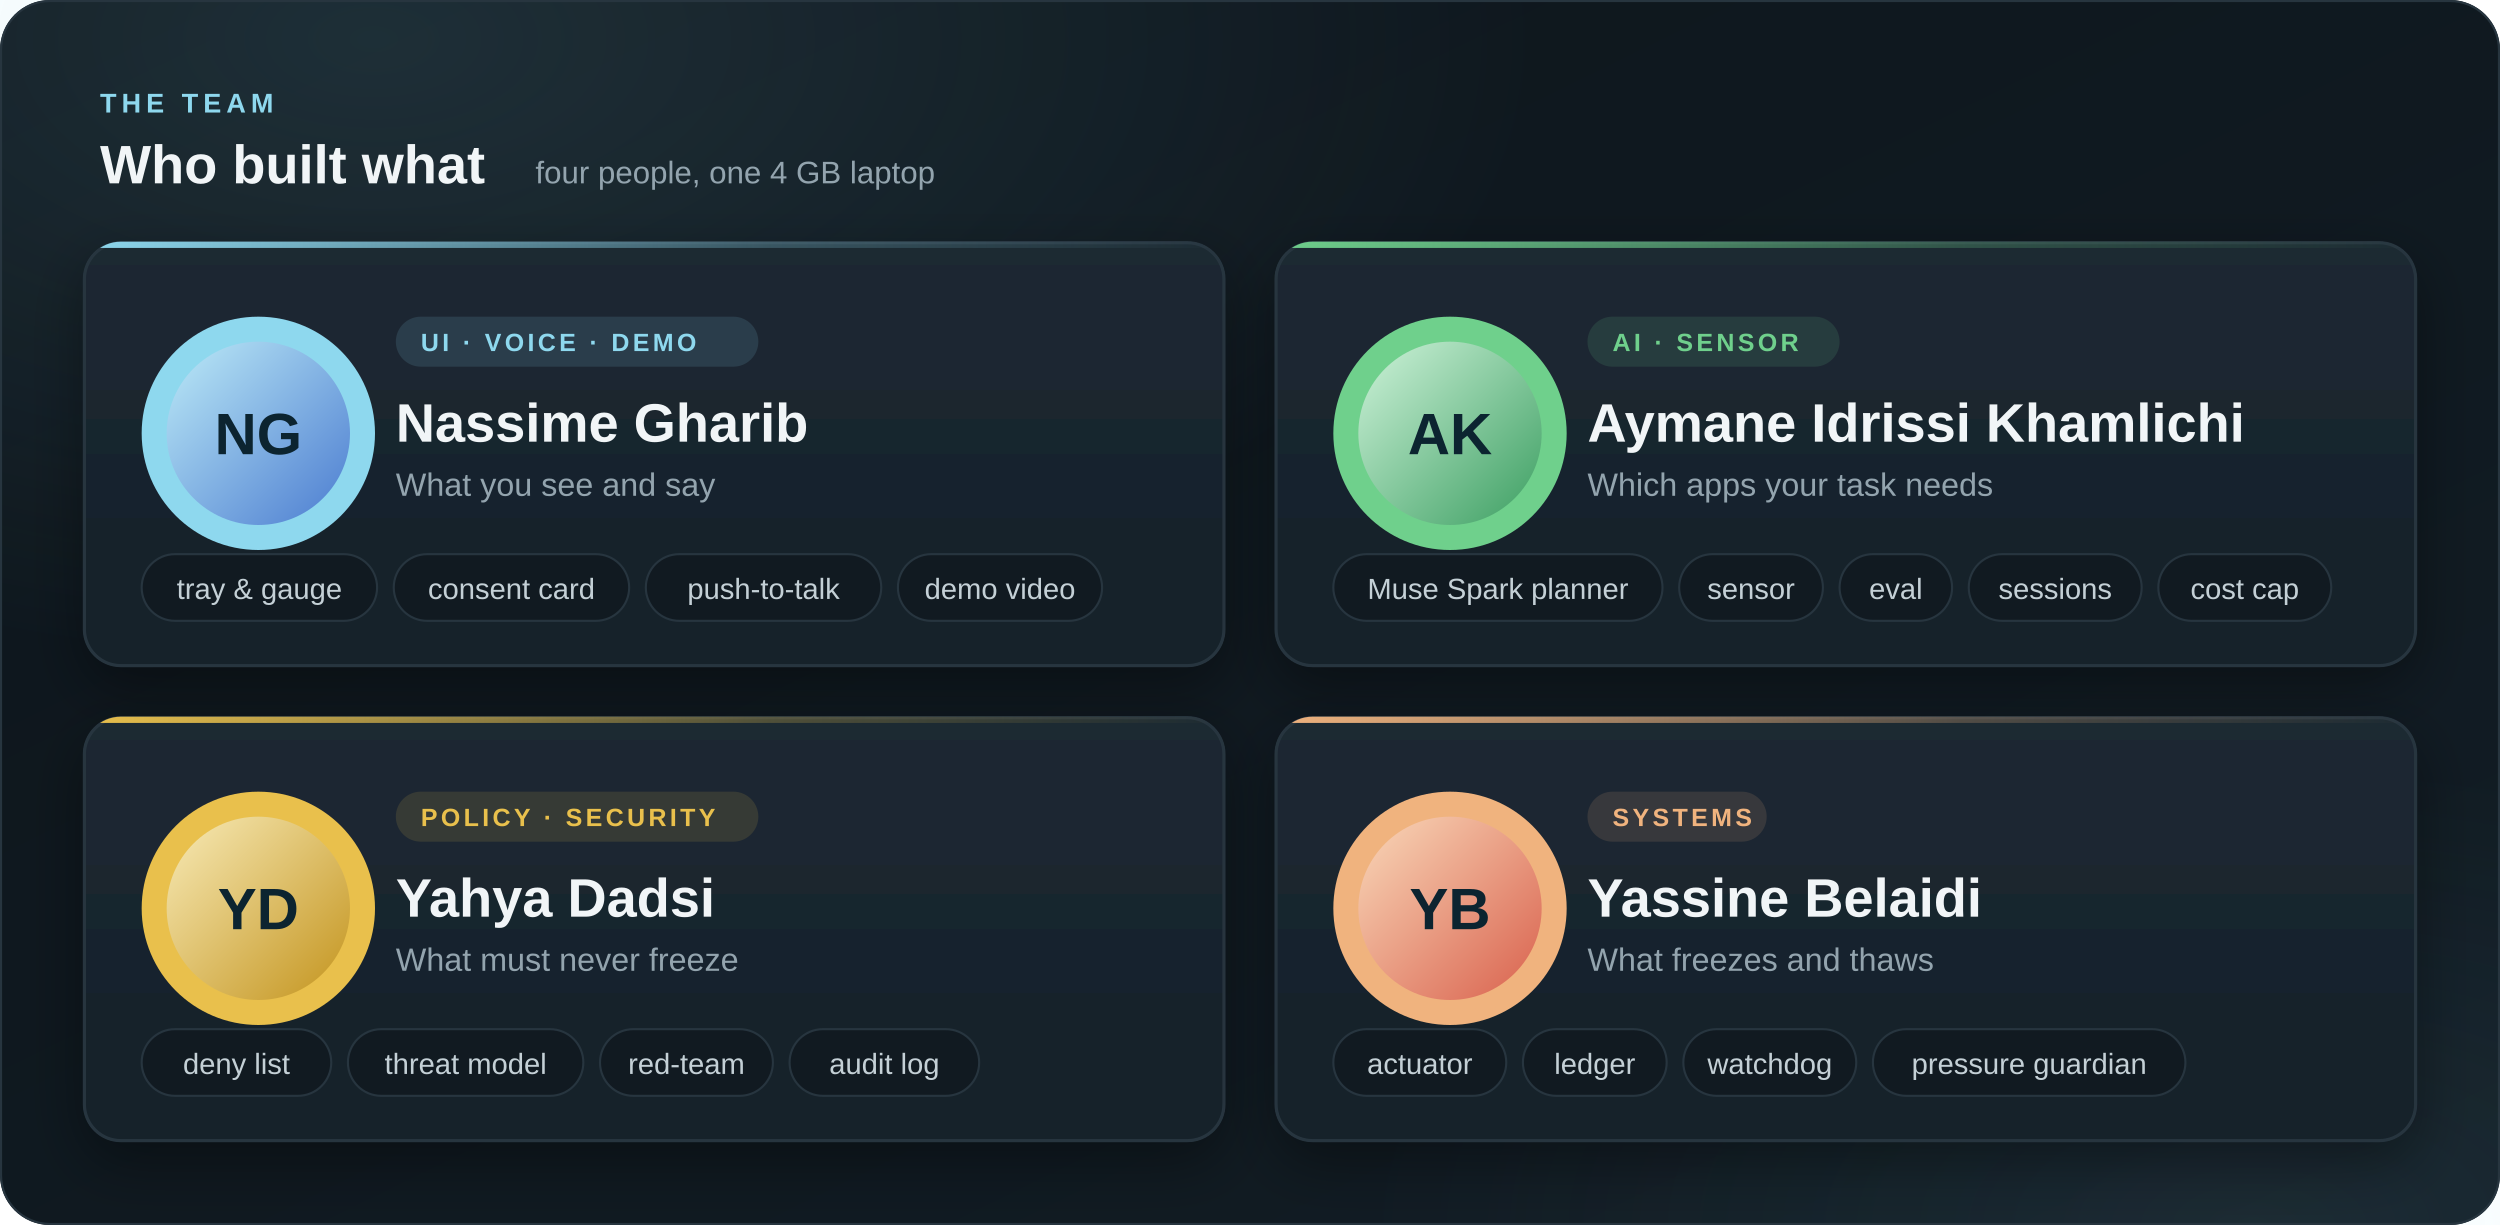
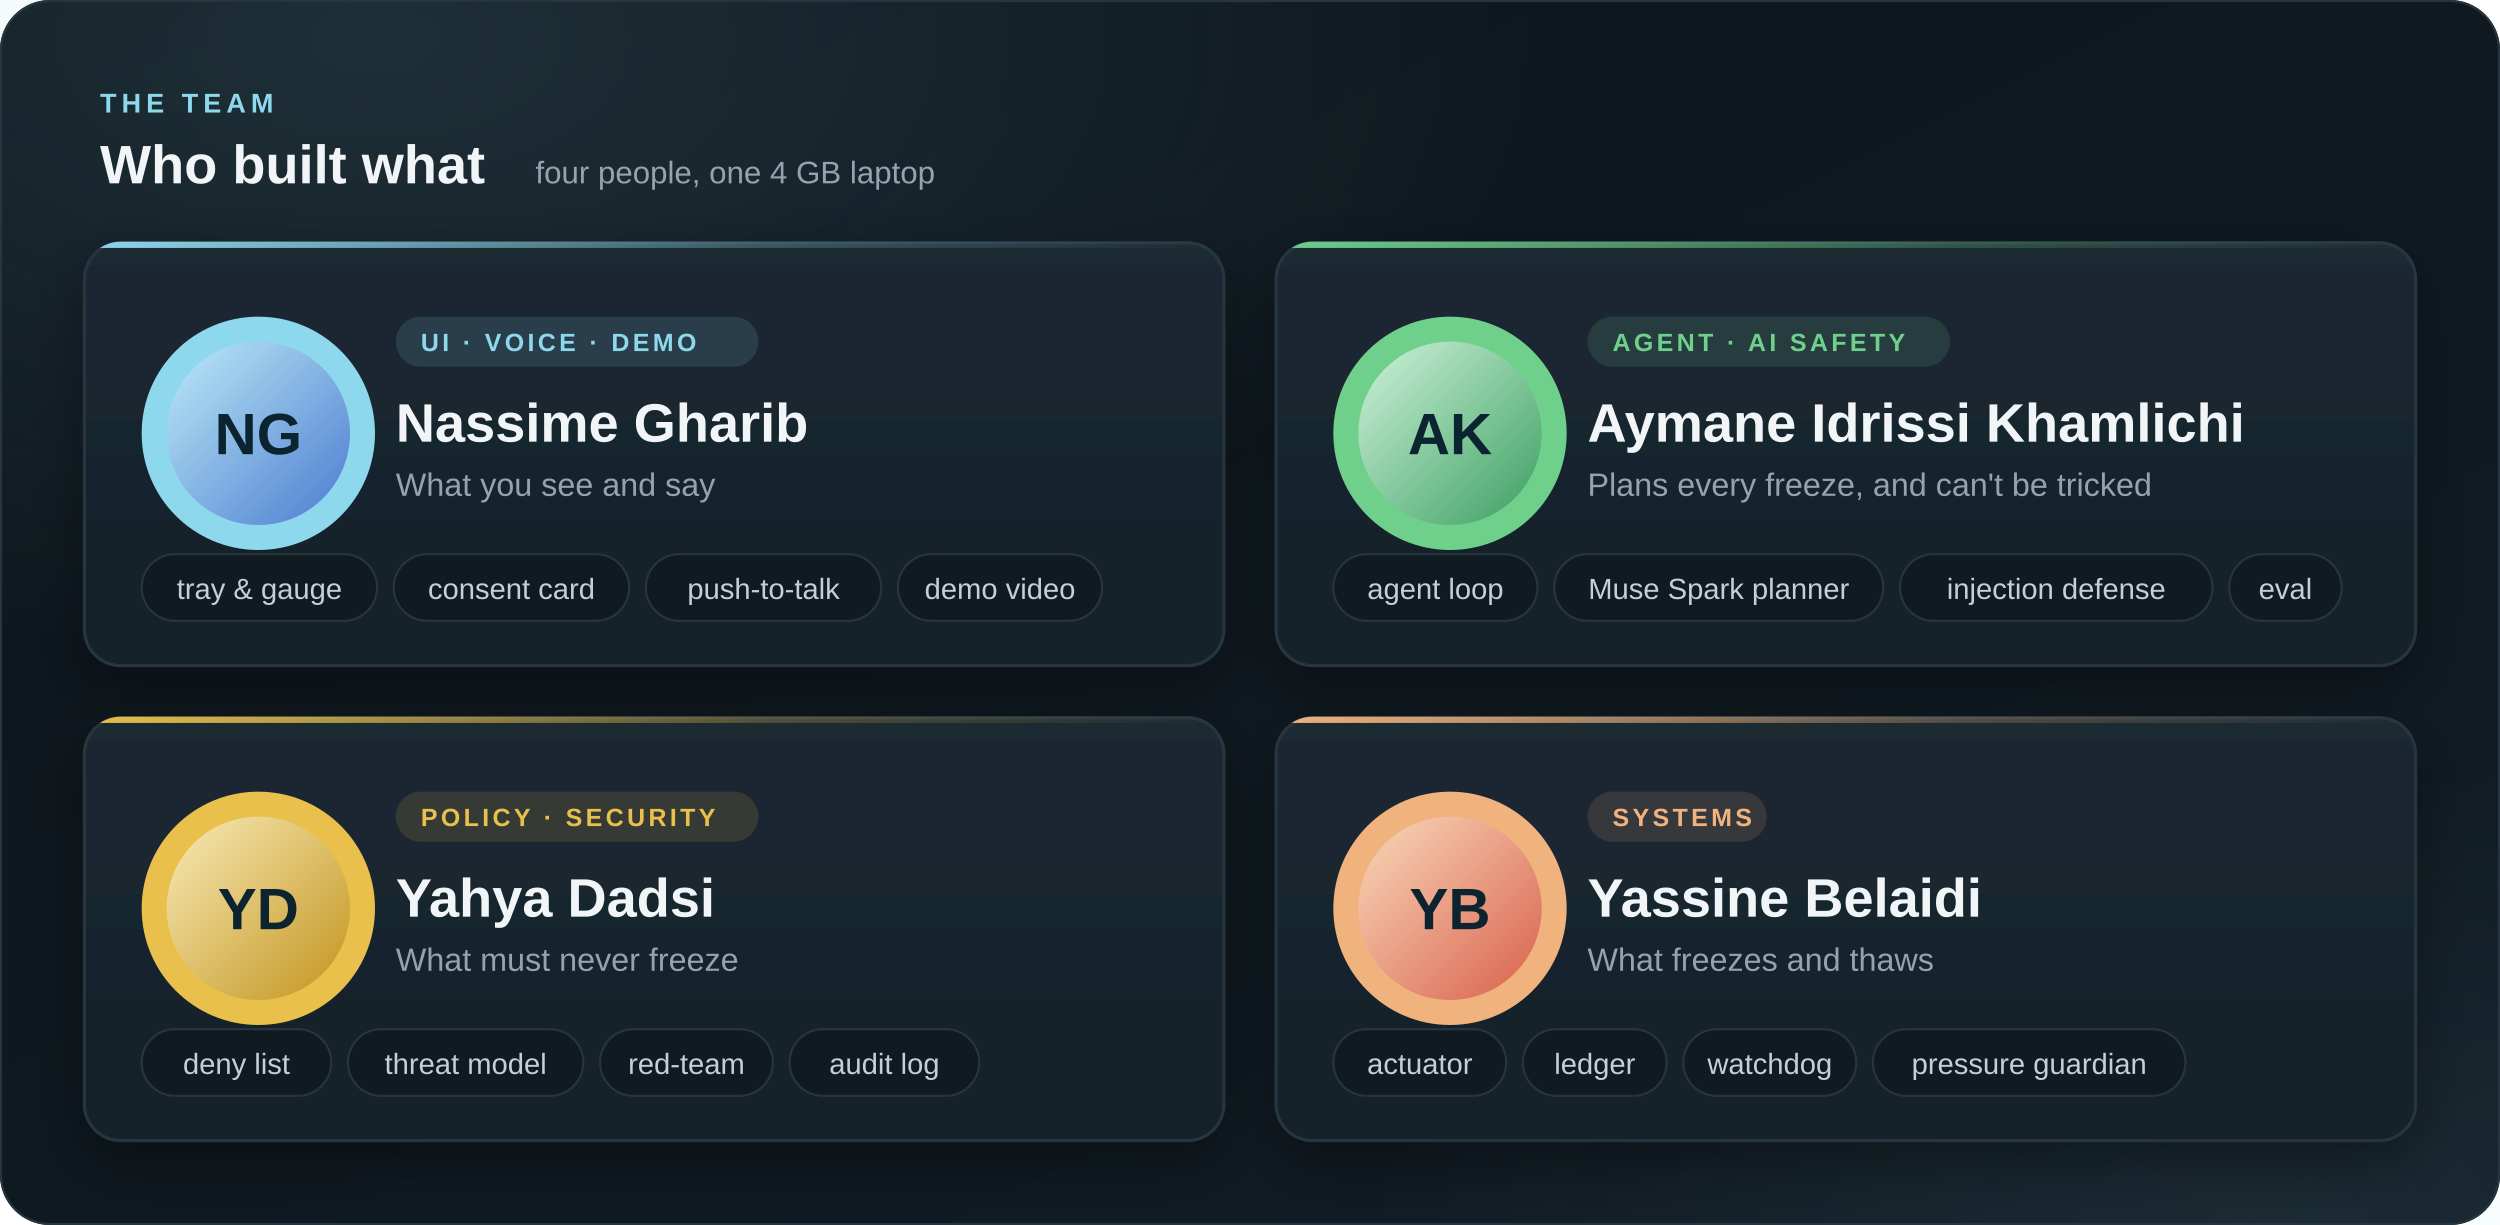
- <svg xmlns="http://www.w3.org/2000/svg" viewBox="0 0 1200 588" width="1200" height="588" role="img" aria-label="Team: Nassime Gharib, Ui, Voice, Demo; Aymane Idrissi Khamlichi, Ai, Sensor; Yahya Dadsi, Policy, Security; Yassine Belaidi, Systems">
+ <svg xmlns="http://www.w3.org/2000/svg" viewBox="0 0 1200 588" width="1200" height="588" role="img" aria-label="Team: Nassime Gharib, Ui, Voice, Demo; Aymane Idrissi Khamlichi, Agent, Ai Safety; Yahya Dadsi, Policy, Security; Yassine Belaidi, Systems">
  <defs>
    <linearGradient id="bg" x1="0" y1="0" x2="1" y2="1">
      <stop offset="0" stop-color="#0D151B" />
      <stop offset="1" stop-color="#121D25" />
    </linearGradient>
    <radialGradient id="aura" cx=".5" cy=".5" r=".5">
      <stop offset="0" stop-color="#8ED8EE" stop-opacity=".13" />
      <stop offset="1" stop-color="#8ED8EE" stop-opacity="0" />
    </radialGradient>
    <linearGradient id="card" x1="0" y1="0" x2="0" y2="1">
      <stop offset="0" stop-color="#1C2933" />
      <stop offset="1" stop-color="#162029" />
    </linearGradient>
    <linearGradient id="sheen" x1="0" y1="0" x2="1" y2="0">
      <stop offset="0" stop-color="#fff" stop-opacity="0" />
      <stop offset=".5" stop-color="#fff" stop-opacity=".07" />
      <stop offset="1" stop-color="#fff" stop-opacity="0" />
    </linearGradient>
    <filter id="shadow" x="-10%" y="-20%" width="120%" height="150%">
      <feDropShadow dx="0" dy="10" stdDeviation="14" flood-color="#000" flood-opacity=".38" />
    </filter>
    <filter id="blur" x="-50%" y="-50%" width="200%" height="200%">
      <feGaussianBlur stdDeviation="10" />
    </filter>
    <g id="flake" fill="none" stroke-linecap="round">
      <path d="M0-11V11M-9.5-5.5 9.5 5.5M-9.5 5.5 9.5-5.5" stroke-width="2.4" />
      <path d="M-3-8 0-5 3-8M-3 8 0 5 3 8M-9.9-1.2-6.1-2.6-7.2-6.4M9.9 1.2 6.1 2.6 7.2 6.4M-9.9 1.2-6.1 2.6-7.2 6.4M9.9-1.2 6.1-2.6 7.2-6.4" stroke-width="1.6" />
    </g>
    <clipPath id="cc">
      <rect width="548" height="204" rx="18" />
    </clipPath>
    <linearGradient id="av0" x1="0" y1="0" x2="1" y2="1">
      <stop offset="0" stop-color="#BDEBF7" />
      <stop offset="1" stop-color="#4A7BD0" />
    </linearGradient>
    <linearGradient id="ac0" x1="0" y1="0" x2="1" y2="0">
      <stop offset="0" stop-color="#8ED8EE" />
      <stop offset=".6" stop-color="#8ED8EE" stop-opacity=".25" />
      <stop offset="1" stop-color="#8ED8EE" stop-opacity="0" />
    </linearGradient>
    <linearGradient id="av1" x1="0" y1="0" x2="1" y2="1">
      <stop offset="0" stop-color="#CFF3DA" />
      <stop offset="1" stop-color="#3B9E61" />
    </linearGradient>
    <linearGradient id="ac1" x1="0" y1="0" x2="1" y2="0">
      <stop offset="0" stop-color="#6FD08C" />
      <stop offset=".6" stop-color="#6FD08C" stop-opacity=".25" />
      <stop offset="1" stop-color="#6FD08C" stop-opacity="0" />
    </linearGradient>
    <linearGradient id="av2" x1="0" y1="0" x2="1" y2="1">
      <stop offset="0" stop-color="#F8EBB8" />
      <stop offset="1" stop-color="#C3931C" />
    </linearGradient>
    <linearGradient id="ac2" x1="0" y1="0" x2="1" y2="0">
      <stop offset="0" stop-color="#E9C04C" />
      <stop offset=".6" stop-color="#E9C04C" stop-opacity=".25" />
      <stop offset="1" stop-color="#E9C04C" stop-opacity="0" />
    </linearGradient>
    <linearGradient id="av3" x1="0" y1="0" x2="1" y2="1">
      <stop offset="0" stop-color="#F9D9BA" />
      <stop offset="1" stop-color="#D9604C" />
    </linearGradient>
    <linearGradient id="ac3" x1="0" y1="0" x2="1" y2="0">
      <stop offset="0" stop-color="#F0B37E" />
      <stop offset=".6" stop-color="#F0B37E" stop-opacity=".25" />
      <stop offset="1" stop-color="#F0B37E" stop-opacity="0" />
    </linearGradient>
  </defs>
  <style>
text { font-family: "Segoe UI", -apple-system, BlinkMacSystemFont, "Helvetica Neue", Arial, sans-serif; }
.in   { animation: in .9s cubic-bezier(.22,1,.36,1) both; }
.chip-in { animation: chipin .6s cubic-bezier(.22,1,.36,1) both; }
@keyframes in     { from { opacity: 0; transform: translateY(16px); } to { opacity: 1; transform: none; } }
@keyframes chipin { from { opacity: 0; transform: translateY(6px); }  to { opacity: 1; transform: none; } }
.loop { animation-timing-function: cubic-bezier(.65,0,.35,1); animation-iteration-count: infinite; }
@media (prefers-reduced-motion: reduce) { * { animation: none !important; } }

.halo { transform-box: fill-box; transform-origin: center; animation: halo 5s cubic-bezier(.65,0,.35,1) infinite alternate; }
@keyframes halo { from { transform: scale(1); opacity: .10; } to { transform: scale(1.12); opacity: .22; } }
.ring { fill: none; stroke-width: 2.5; stroke-linecap: round; stroke-dasharray: 70 245;
         transform-box: fill-box; transform-origin: center; animation: spin 9s linear infinite; }
@keyframes spin { to { transform: rotate(360deg); } }
.sheen { animation: sheen 9.6s cubic-bezier(.65,0,.35,1) infinite; }
@keyframes sheen { 0% { transform: translateX(0); } 22% { transform: translateX(1068px); } 100% { transform: translateX(1068px); } }

.edge0 { animation: edge0 9.6s cubic-bezier(.65,0,.35,1) infinite; }
@keyframes edge0 { 0%,100% { stroke: #27353F; } 8%,16% { stroke: #8ED8EE; stroke-opacity: .7; } 26% { stroke: #27353F; stroke-opacity: 1; } }
.edge1 { animation: edge1 9.6s cubic-bezier(.65,0,.35,1) infinite; }
@keyframes edge1 { 0%,100% { stroke: #27353F; } 8%,16% { stroke: #6FD08C; stroke-opacity: .7; } 26% { stroke: #27353F; stroke-opacity: 1; } }
.edge2 { animation: edge2 9.6s cubic-bezier(.65,0,.35,1) infinite; }
@keyframes edge2 { 0%,100% { stroke: #27353F; } 8%,16% { stroke: #E9C04C; stroke-opacity: .7; } 26% { stroke: #27353F; stroke-opacity: 1; } }
.edge3 { animation: edge3 9.6s cubic-bezier(.65,0,.35,1) infinite; }
@keyframes edge3 { 0%,100% { stroke: #27353F; } 8%,16% { stroke: #F0B37E; stroke-opacity: .7; } 26% { stroke: #27353F; stroke-opacity: 1; } }</style>
  <rect width="1200" height="588" rx="24" fill="url(#bg)" />
  <ellipse cx="180" cy="20" rx="560" ry="300" fill="url(#aura)" />
  <ellipse cx="1080" cy="588" rx="420" ry="220" fill="url(#aura)" opacity=".6" />
  <rect x=".5" y=".5" width="1199" height="587" rx="23.5" fill="none" stroke="#27353F" />
  <g class="in">
    <text x="48" y="54" fill="#8ED8EE" font-size="13" font-weight="700" letter-spacing="2.4">THE TEAM</text>
    <text x="48" y="88" fill="#F1F5F7" font-size="26" font-weight="700">Who built what</text>
    <text x="257" y="88" fill="#93A4AE" font-size="15">four people, one 4 GB laptop</text>
  </g>
  <g transform="translate(40 116)">
    <g class="in" style="animation-delay:0.15s">
      <rect width="548" height="204" rx="18" fill="url(#card)" filter="url(#shadow)" />
      <rect x=".5" y=".5" width="547" height="203" rx="17.5" fill="none" stroke="#27353F" />
      <rect class="edge0" style="animation-delay:1.2s" x=".5" y=".5" width="547" height="203" rx="17.5" fill="none" stroke="#27353F" stroke-width="1.5" />
      <g clip-path="url(#cc)">
        <rect width="548" height="3" fill="url(#ac0)" />
        <rect class="sheen" style="animation-delay:1.2s" x="-300" y="0" width="240" height="204" fill="url(#sheen)" />
      </g>
      <g transform="translate(84 92)">
        <circle class="halo" style="animation-delay:-0.0s" r="56" fill="#8ED8EE" />
        <circle r="44" fill="url(#av0)" />
        <circle class="ring" style="animation-delay:-0.0s" r="51" stroke="#8ED8EE" />
        <text y="10" text-anchor="middle" fill="#0C2430" font-size="28" font-weight="800">NG</text>
      </g>
      <g transform="translate(150 36)">
        <rect width="174" height="24" rx="12" fill="#8ED8EE" fill-opacity=".13" />
        <text x="12" y="16.5" fill="#8ED8EE" font-size="12" font-weight="700" letter-spacing="1.6">UI · VOICE · DEMO</text>
      </g>
      <text x="150" y="96" fill="#F1F5F7" font-size="26" font-weight="700">Nassime Gharib</text>
      <text x="150" y="122" fill="#93A4AE" font-size="15.5">What you see and say</text>
      <g transform="translate(28 150)">
        <g class="chip-in" style="animation-delay:0.55s">
          <rect width="113" height="32" rx="16" fill="#111A21" stroke="#27353F" />
          <text x="56.5" y="21.5" text-anchor="middle" fill="#C4D0D6" font-size="14">tray &amp; gauge</text>
        </g>
      </g>
      <g transform="translate(149 150)">
        <g class="chip-in" style="animation-delay:0.62s">
          <rect width="113" height="32" rx="16" fill="#111A21" stroke="#27353F" />
          <text x="56.5" y="21.5" text-anchor="middle" fill="#C4D0D6" font-size="14">consent card</text>
        </g>
      </g>
      <g transform="translate(270 150)">
        <g class="chip-in" style="animation-delay:0.69s">
          <rect width="113" height="32" rx="16" fill="#111A21" stroke="#27353F" />
          <text x="56.5" y="21.5" text-anchor="middle" fill="#C4D0D6" font-size="14">push-to-talk</text>
        </g>
      </g>
      <g transform="translate(391 150)">
        <g class="chip-in" style="animation-delay:0.76s">
          <rect width="98" height="32" rx="16" fill="#111A21" stroke="#27353F" />
          <text x="49.0" y="21.5" text-anchor="middle" fill="#C4D0D6" font-size="14">demo video</text>
        </g>
      </g>
    </g>
  </g>
  <g transform="translate(612 116)">
    <g class="in" style="animation-delay:0.27s">
      <rect width="548" height="204" rx="18" fill="url(#card)" filter="url(#shadow)" />
      <rect x=".5" y=".5" width="547" height="203" rx="17.5" fill="none" stroke="#27353F" />
      <rect class="edge1" style="animation-delay:3.6s" x=".5" y=".5" width="547" height="203" rx="17.5" fill="none" stroke="#27353F" stroke-width="1.5" />
      <g clip-path="url(#cc)">
        <rect width="548" height="3" fill="url(#ac1)" />
        <rect class="sheen" style="animation-delay:3.6s" x="-300" y="0" width="240" height="204" fill="url(#sheen)" />
      </g>
      <g transform="translate(84 92)">
        <circle class="halo" style="animation-delay:-1.2s" r="56" fill="#6FD08C" />
        <circle r="44" fill="url(#av1)" />
        <circle class="ring" style="animation-delay:-2.2s" r="51" stroke="#6FD08C" />
        <text y="10" text-anchor="middle" fill="#0C2430" font-size="28" font-weight="800">AK</text>
      </g>
      <g transform="translate(150 36)">
-         <rect width="121" height="24" rx="12" fill="#6FD08C" fill-opacity=".13" />
-         <text x="12" y="16.5" fill="#6FD08C" font-size="12" font-weight="700" letter-spacing="1.6">AI · SENSOR</text>
+         <rect width="174" height="24" rx="12" fill="#6FD08C" fill-opacity=".13" />
+         <text x="12" y="16.5" fill="#6FD08C" font-size="12" font-weight="700" letter-spacing="1.6">AGENT · AI SAFETY</text>
      </g>
      <text x="150" y="96" fill="#F1F5F7" font-size="26" font-weight="700">Aymane Idrissi Khamlichi</text>
-       <text x="150" y="122" fill="#93A4AE" font-size="15.5">Which apps your task needs</text>
+       <text x="150" y="122" fill="#93A4AE" font-size="15.5">Plans every freeze, and can't be tricked</text>
      <g transform="translate(28 150)">
        <g class="chip-in" style="animation-delay:0.67s">
+           <rect width="98" height="32" rx="16" fill="#111A21" stroke="#27353F" />
+           <text x="49.0" y="21.5" text-anchor="middle" fill="#C4D0D6" font-size="14">agent loop</text>
+         </g>
+       </g>
+       <g transform="translate(134 150)">
+         <g class="chip-in" style="animation-delay:0.74s">
          <rect width="158" height="32" rx="16" fill="#111A21" stroke="#27353F" />
          <text x="79.0" y="21.5" text-anchor="middle" fill="#C4D0D6" font-size="14">Muse Spark planner</text>
        </g>
      </g>
-       <g transform="translate(194 150)">
-         <g class="chip-in" style="animation-delay:0.74s">
-           <rect width="69" height="32" rx="16" fill="#111A21" stroke="#27353F" />
-           <text x="34.5" y="21.5" text-anchor="middle" fill="#C4D0D6" font-size="14">sensor</text>
-         </g>
-       </g>
-       <g transform="translate(271 150)">
+       <g transform="translate(300 150)">
        <g class="chip-in" style="animation-delay:0.81s">
+           <rect width="150" height="32" rx="16" fill="#111A21" stroke="#27353F" />
+           <text x="75.0" y="21.5" text-anchor="middle" fill="#C4D0D6" font-size="14">injection defense</text>
+         </g>
+       </g>
+       <g transform="translate(458 150)">
+         <g class="chip-in" style="animation-delay:0.88s">
          <rect width="54" height="32" rx="16" fill="#111A21" stroke="#27353F" />
          <text x="27.0" y="21.5" text-anchor="middle" fill="#C4D0D6" font-size="14">eval</text>
-         </g>
-       </g>
-       <g transform="translate(333 150)">
-         <g class="chip-in" style="animation-delay:0.88s">
-           <rect width="83" height="32" rx="16" fill="#111A21" stroke="#27353F" />
-           <text x="41.5" y="21.5" text-anchor="middle" fill="#C4D0D6" font-size="14">sessions</text>
-         </g>
-       </g>
-       <g transform="translate(424 150)">
-         <g class="chip-in" style="animation-delay:0.95s">
-           <rect width="83" height="32" rx="16" fill="#111A21" stroke="#27353F" />
-           <text x="41.5" y="21.5" text-anchor="middle" fill="#C4D0D6" font-size="14">cost cap</text>
        </g>
      </g>
    </g>
  </g>
  <g transform="translate(40 344)">
    <g class="in" style="animation-delay:0.39s">
      <rect width="548" height="204" rx="18" fill="url(#card)" filter="url(#shadow)" />
      <rect x=".5" y=".5" width="547" height="203" rx="17.5" fill="none" stroke="#27353F" />
      <rect class="edge2" style="animation-delay:6.0s" x=".5" y=".5" width="547" height="203" rx="17.5" fill="none" stroke="#27353F" stroke-width="1.5" />
      <g clip-path="url(#cc)">
        <rect width="548" height="3" fill="url(#ac2)" />
        <rect class="sheen" style="animation-delay:6.0s" x="-300" y="0" width="240" height="204" fill="url(#sheen)" />
      </g>
      <g transform="translate(84 92)">
        <circle class="halo" style="animation-delay:-2.4s" r="56" fill="#E9C04C" />
        <circle r="44" fill="url(#av2)" />
        <circle class="ring" style="animation-delay:-4.4s" r="51" stroke="#E9C04C" />
        <text y="10" text-anchor="middle" fill="#0C2430" font-size="28" font-weight="800">YD</text>
      </g>
      <g transform="translate(150 36)">
        <rect width="174" height="24" rx="12" fill="#E9C04C" fill-opacity=".13" />
        <text x="12" y="16.5" fill="#E9C04C" font-size="12" font-weight="700" letter-spacing="1.6">POLICY · SECURITY</text>
      </g>
      <text x="150" y="96" fill="#F1F5F7" font-size="26" font-weight="700">Yahya Dadsi</text>
      <text x="150" y="122" fill="#93A4AE" font-size="15.5">What must never freeze</text>
      <g transform="translate(28 150)">
        <g class="chip-in" style="animation-delay:0.79s">
          <rect width="91" height="32" rx="16" fill="#111A21" stroke="#27353F" />
          <text x="45.5" y="21.5" text-anchor="middle" fill="#C4D0D6" font-size="14">deny list</text>
        </g>
      </g>
      <g transform="translate(127 150)">
        <g class="chip-in" style="animation-delay:0.86s">
          <rect width="113" height="32" rx="16" fill="#111A21" stroke="#27353F" />
          <text x="56.5" y="21.5" text-anchor="middle" fill="#C4D0D6" font-size="14">threat model</text>
        </g>
      </g>
      <g transform="translate(248 150)">
        <g class="chip-in" style="animation-delay:0.93s">
          <rect width="83" height="32" rx="16" fill="#111A21" stroke="#27353F" />
          <text x="41.5" y="21.5" text-anchor="middle" fill="#C4D0D6" font-size="14">red-team</text>
        </g>
      </g>
      <g transform="translate(339 150)">
        <g class="chip-in" style="animation-delay:1.00s">
          <rect width="91" height="32" rx="16" fill="#111A21" stroke="#27353F" />
          <text x="45.5" y="21.5" text-anchor="middle" fill="#C4D0D6" font-size="14">audit log</text>
        </g>
      </g>
    </g>
  </g>
  <g transform="translate(612 344)">
    <g class="in" style="animation-delay:0.51s">
      <rect width="548" height="204" rx="18" fill="url(#card)" filter="url(#shadow)" />
      <rect x=".5" y=".5" width="547" height="203" rx="17.5" fill="none" stroke="#27353F" />
      <rect class="edge3" style="animation-delay:8.4s" x=".5" y=".5" width="547" height="203" rx="17.5" fill="none" stroke="#27353F" stroke-width="1.5" />
      <g clip-path="url(#cc)">
        <rect width="548" height="3" fill="url(#ac3)" />
        <rect class="sheen" style="animation-delay:8.4s" x="-300" y="0" width="240" height="204" fill="url(#sheen)" />
      </g>
      <g transform="translate(84 92)">
        <circle class="halo" style="animation-delay:-3.6s" r="56" fill="#F0B37E" />
        <circle r="44" fill="url(#av3)" />
        <circle class="ring" style="animation-delay:-6.6s" r="51" stroke="#F0B37E" />
        <text y="10" text-anchor="middle" fill="#0C2430" font-size="28" font-weight="800">YB</text>
      </g>
      <g transform="translate(150 36)">
        <rect width="86" height="24" rx="12" fill="#F0B37E" fill-opacity=".13" />
        <text x="12" y="16.5" fill="#F0B37E" font-size="12" font-weight="700" letter-spacing="1.6">SYSTEMS</text>
      </g>
      <text x="150" y="96" fill="#F1F5F7" font-size="26" font-weight="700">Yassine Belaidi</text>
      <text x="150" y="122" fill="#93A4AE" font-size="15.5">What freezes and thaws</text>
      <g transform="translate(28 150)">
        <g class="chip-in" style="animation-delay:0.91s">
          <rect width="83" height="32" rx="16" fill="#111A21" stroke="#27353F" />
          <text x="41.5" y="21.5" text-anchor="middle" fill="#C4D0D6" font-size="14">actuator</text>
        </g>
      </g>
      <g transform="translate(119 150)">
        <g class="chip-in" style="animation-delay:0.98s">
          <rect width="69" height="32" rx="16" fill="#111A21" stroke="#27353F" />
          <text x="34.5" y="21.5" text-anchor="middle" fill="#C4D0D6" font-size="14">ledger</text>
        </g>
      </g>
      <g transform="translate(196 150)">
        <g class="chip-in" style="animation-delay:1.05s">
          <rect width="83" height="32" rx="16" fill="#111A21" stroke="#27353F" />
          <text x="41.5" y="21.5" text-anchor="middle" fill="#C4D0D6" font-size="14">watchdog</text>
        </g>
      </g>
      <g transform="translate(287 150)">
        <g class="chip-in" style="animation-delay:1.12s">
          <rect width="150" height="32" rx="16" fill="#111A21" stroke="#27353F" />
          <text x="75.0" y="21.5" text-anchor="middle" fill="#C4D0D6" font-size="14">pressure guardian</text>
        </g>
      </g>
    </g>
  </g>
</svg>
